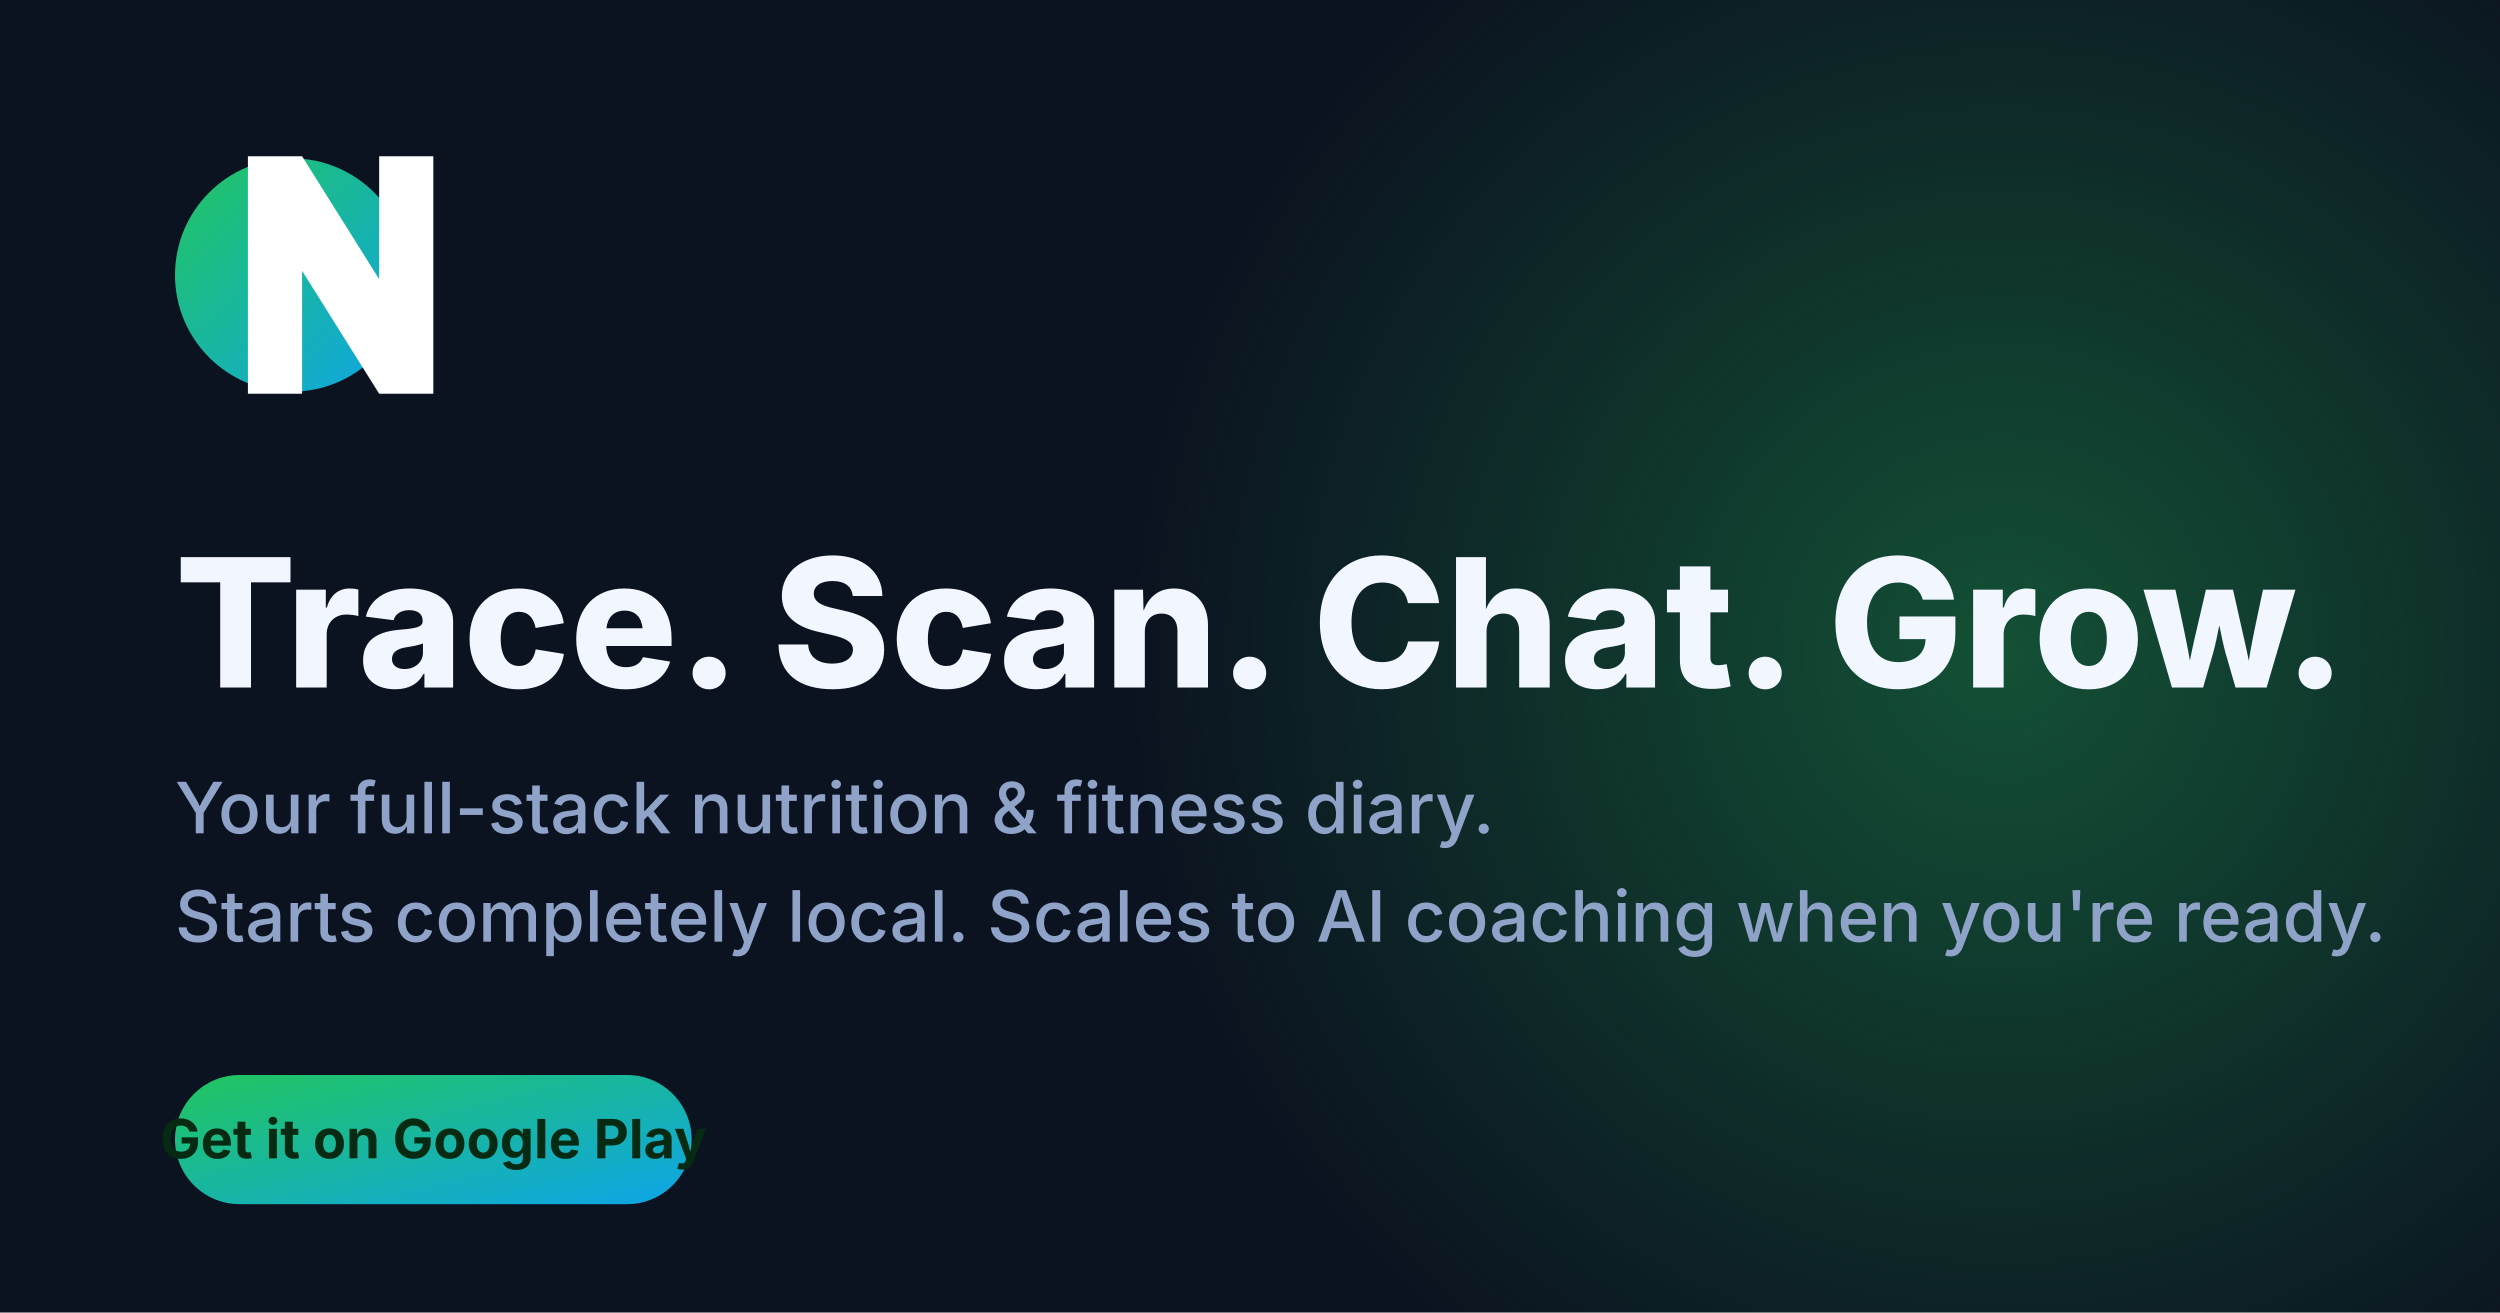
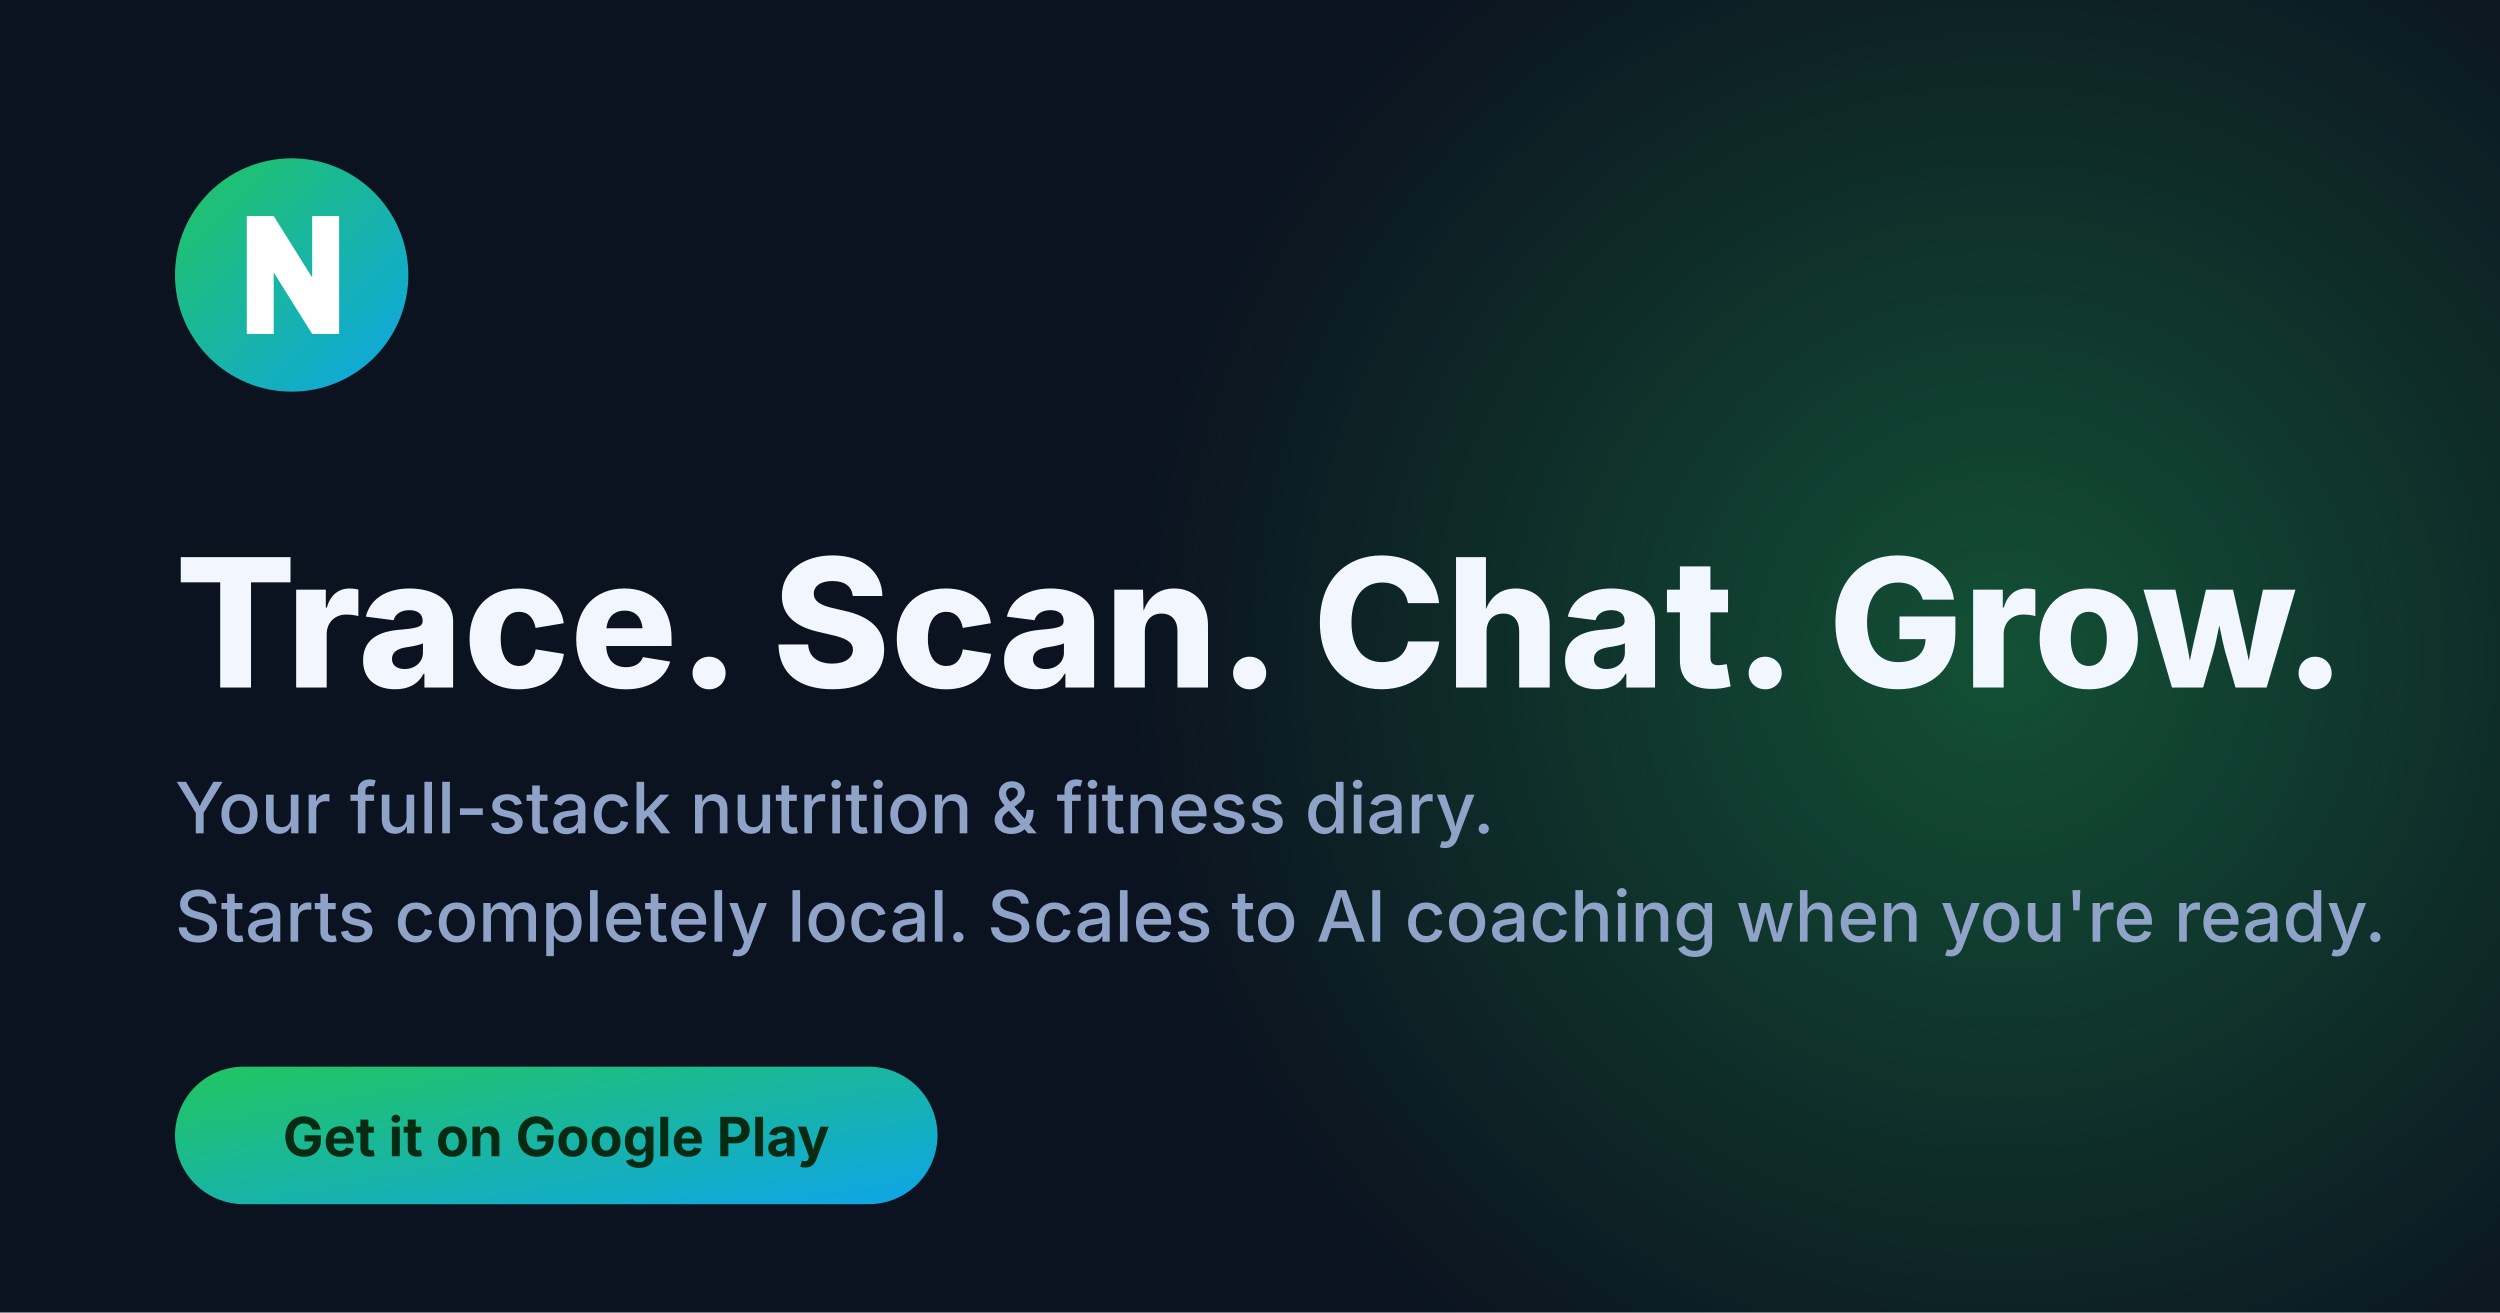
<svg xmlns="http://www.w3.org/2000/svg" viewBox="0 0 1200 630" role="img" aria-label="NutriFit — Trace. Scan. Chat. Grow.">
  <defs>
    <linearGradient id="brand" x1="0" y1="0" x2="1" y2="1">
      <stop offset="0" stop-color="#22C55E" />
      <stop offset="1" stop-color="#0EA5E9" />
    </linearGradient>
    <radialGradient id="glow" cx="0.5" cy="0.5" r="0.5">
      <stop offset="0" stop-color="#22C55E" stop-opacity="0.35" />
      <stop offset="1" stop-color="#22C55E" stop-opacity="0" />
    </radialGradient>
  </defs>
  <rect width="1200" height="630" fill="#0B1220" />
  <circle cx="960" cy="315" r="420" fill="url(#glow)" />
-   <circle cx="140" cy="132" r="56" fill="url(#brand)" />
-   <path d="M119 189V75h26l37 59V75h26v114h-26l-37-59v59z" fill="#FFFFFF" />
+   <g transform="translate(140 132) scale(0.3077) translate(-256 -256)">
+     <circle cx="256" cy="256" r="182" fill="url(#brand)" />
+     <path d="M186 348V164h42l60 96v-96h42v184h-42l-60-96v96z" fill="#FFFFFF" />
+   </g>
  <text x="84" y="330" fill="#F2F6FF" font-family="Inter, Segoe UI, sans-serif" font-size="86" font-weight="800">
    Trace. Scan. Chat. Grow.
  </text>
  <text x="84" y="400" fill="#8FA3C8" font-family="Inter, Segoe UI, sans-serif" font-size="34" font-weight="500">
    Your full-stack nutrition &amp; fitness diary.
  </text>
  <text x="84" y="452" fill="#8FA3C8" font-family="Inter, Segoe UI, sans-serif" font-size="34" font-weight="500">
    Starts completely local. Scales to AI coaching when you're ready.
  </text>
-   <rect x="84" y="516" width="248" height="62" rx="31" fill="url(#brand)" />
-   <text x="208" y="556" fill="#062B12" font-family="Inter, Segoe UI, sans-serif" font-size="26" font-weight="700" text-anchor="middle">
+   <rect x="84" y="512" width="366" height="66" rx="33" fill="url(#brand)" />
+   <text x="267" y="555" fill="#062B12" font-family="Inter, Segoe UI, sans-serif" font-size="26" font-weight="700" text-anchor="middle">
    Get it on Google Play
  </text>
</svg>
